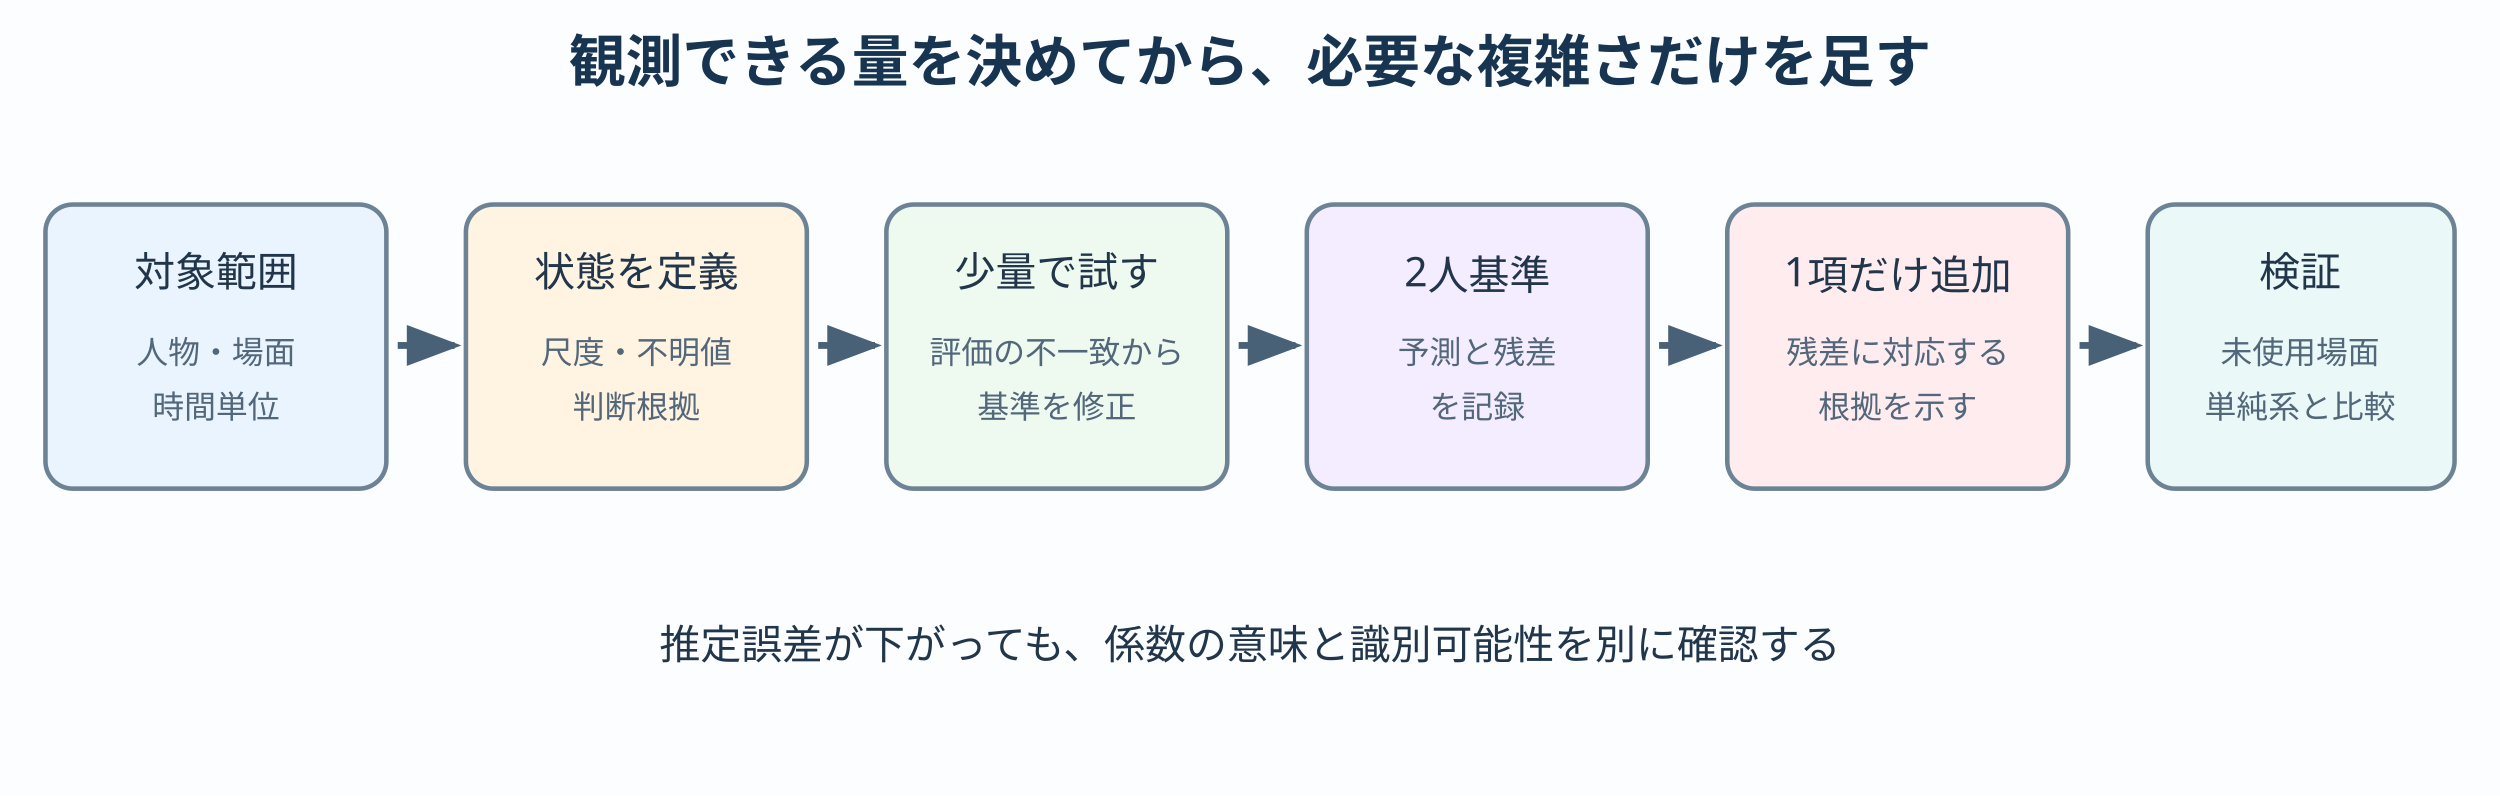
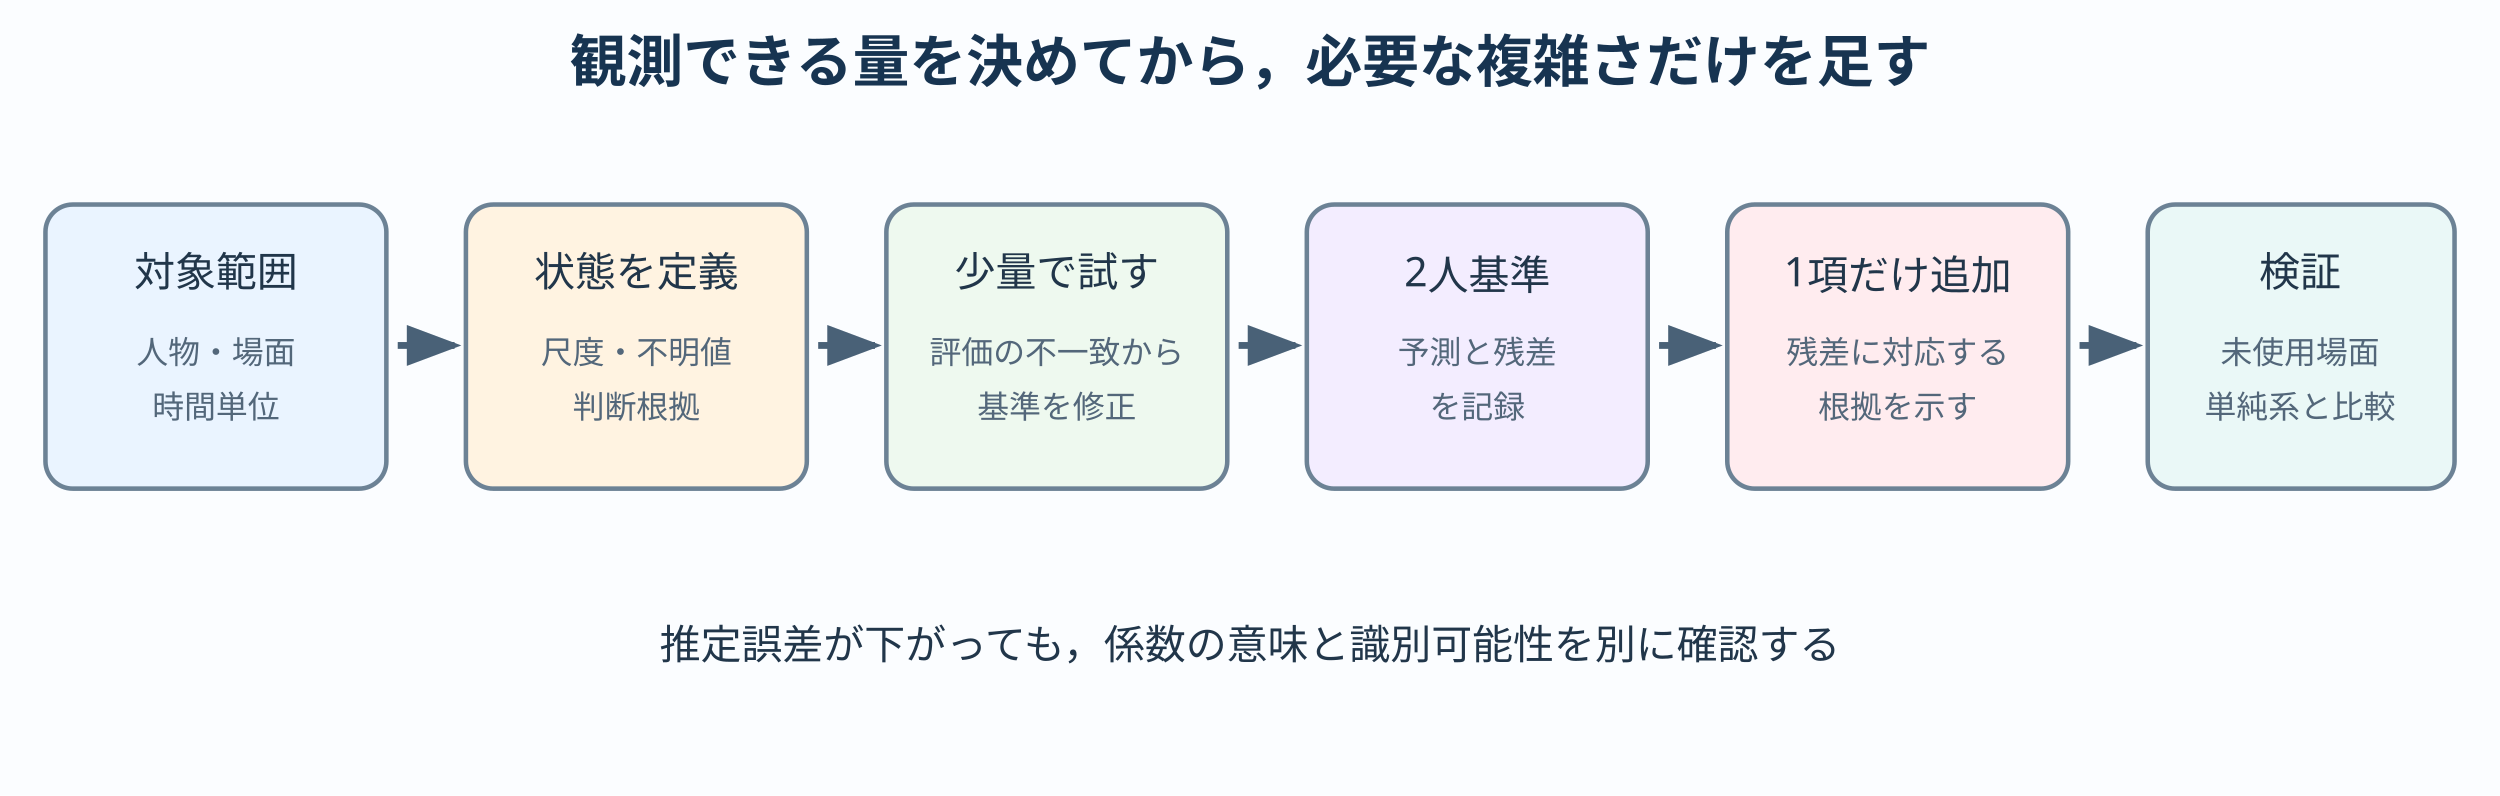
<svg xmlns="http://www.w3.org/2000/svg" width="1100" height="350" viewBox="0 0 1100 350" role="img" aria-labelledby="title desc">
  <defs>
    <marker id="a" markerWidth="9" markerHeight="9" refX="7" refY="3" orient="auto">
      <path d="M0 0v6l8-3z" fill="#496177" />
    </marker>
    <style>.t{font:18px sans-serif;fill:#21364a}.s{font:14px sans-serif;fill:#53677a}.b{stroke:#6c8295;stroke-width:2;rx:12}.p{stroke:#496177;stroke-width:3;fill:none;marker-end:url(#a)}</style>
  </defs>
  <rect width="1100" height="350" fill="#fbfdff" />
-   <text x="550" y="36" text-anchor="middle" style="font:700 25px sans-serif;fill:#173451">観測できる量を決めてから、必要な複雑さだけを足す</text>
+   <text x="550" y="36" text-anchor="middle" style="font:700 25px sans-serif;fill:#173451">観測できる量を決めてから，必要な複雑さだけを足す</text>
  <g transform="translate(20 90)">
    <rect class="b" width="150" height="125" fill="#eaf4ff" />
    <text x="75" y="36" text-anchor="middle" class="t">対象範囲</text>
    <text x="75" y="70" text-anchor="middle" class="s">人物・場面</text>
    <text x="75" y="94" text-anchor="middle" class="s">時間単位</text>
  </g>
  <path class="p" d="M175 152H200" />
  <g transform="translate(205 90)">
    <rect class="b" width="150" height="125" fill="#fff3e1" />
    <text x="75" y="36" text-anchor="middle" class="t">状態を定義</text>
    <text x="75" y="70" text-anchor="middle" class="s">尺度・不明値</text>
    <text x="75" y="94" text-anchor="middle" class="s">判断根拠</text>
  </g>
  <path class="p" d="M360 152H385" />
  <g transform="translate(390 90)">
    <rect class="b" width="150" height="125" fill="#eef9ef" />
    <text x="75" y="36" text-anchor="middle" class="t">少量で試す</text>
    <text x="75" y="70" text-anchor="middle" class="s">評価の不一致から</text>
    <text x="75" y="94" text-anchor="middle" class="s">基準を修正</text>
  </g>
  <path class="p" d="M545 152H570" />
  <g transform="translate(575 90)">
    <rect class="b" width="150" height="125" fill="#f3edff" />
    <text x="75" y="36" text-anchor="middle" class="t">2人基準</text>
    <text x="75" y="70" text-anchor="middle" class="s">予測と残差</text>
    <text x="75" y="94" text-anchor="middle" class="s">を記録</text>
  </g>
  <path class="p" d="M730 152H755" />
  <g transform="translate(760 90)">
    <rect class="b" width="150" height="125" fill="#ffecef" />
    <text x="75" y="36" text-anchor="middle" class="t">1項だけ追加</text>
    <text x="75" y="70" text-anchor="middle" class="s">残差に対応する</text>
    <text x="75" y="94" text-anchor="middle" class="s">根拠を示す</text>
  </g>
  <path class="p" d="M915 152H940" />
  <g transform="translate(945 90)">
    <rect class="b" width="135" height="125" fill="#eaf8f7" />
    <text x="67" y="36" text-anchor="middle" class="t">検証</text>
    <text x="67" y="70" text-anchor="middle" class="s">未使用場面</text>
    <text x="67" y="94" text-anchor="middle" class="s">単純系と比較</text>
  </g>
-   <text x="550" y="290" text-anchor="middle" class="t">推定誤差が下がっても、係数の意味と識別可能性を別に確認する</text>
+   <text x="550" y="290" text-anchor="middle" class="t">推定誤差が下がっても，係数の意味と識別可能性を別に確認する</text>
</svg>
